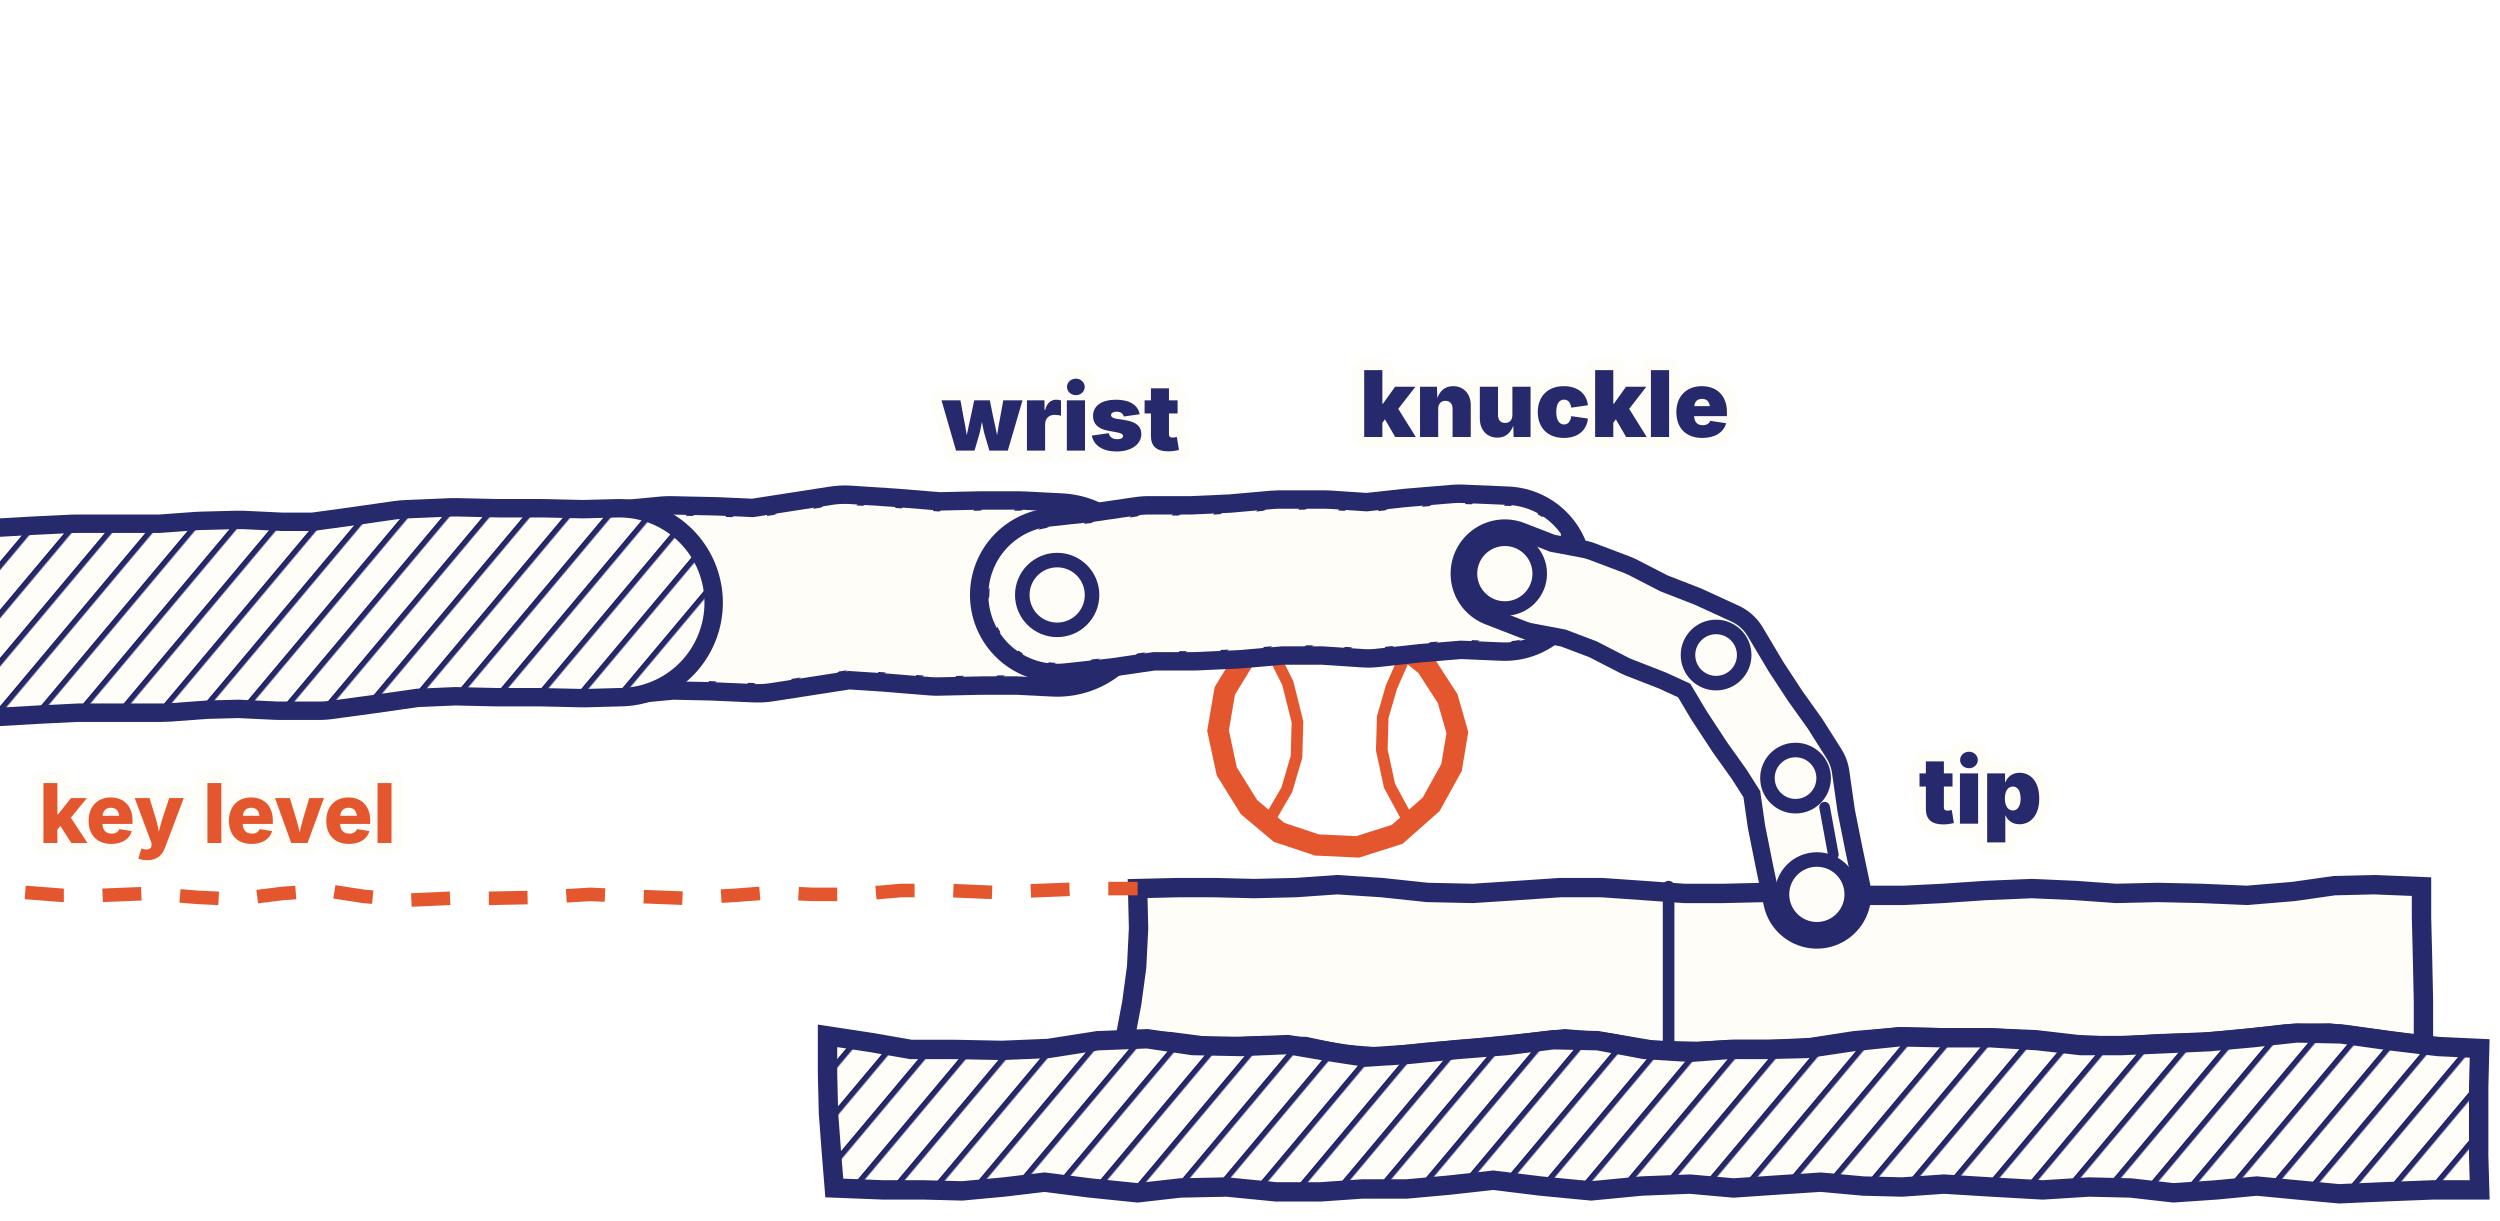
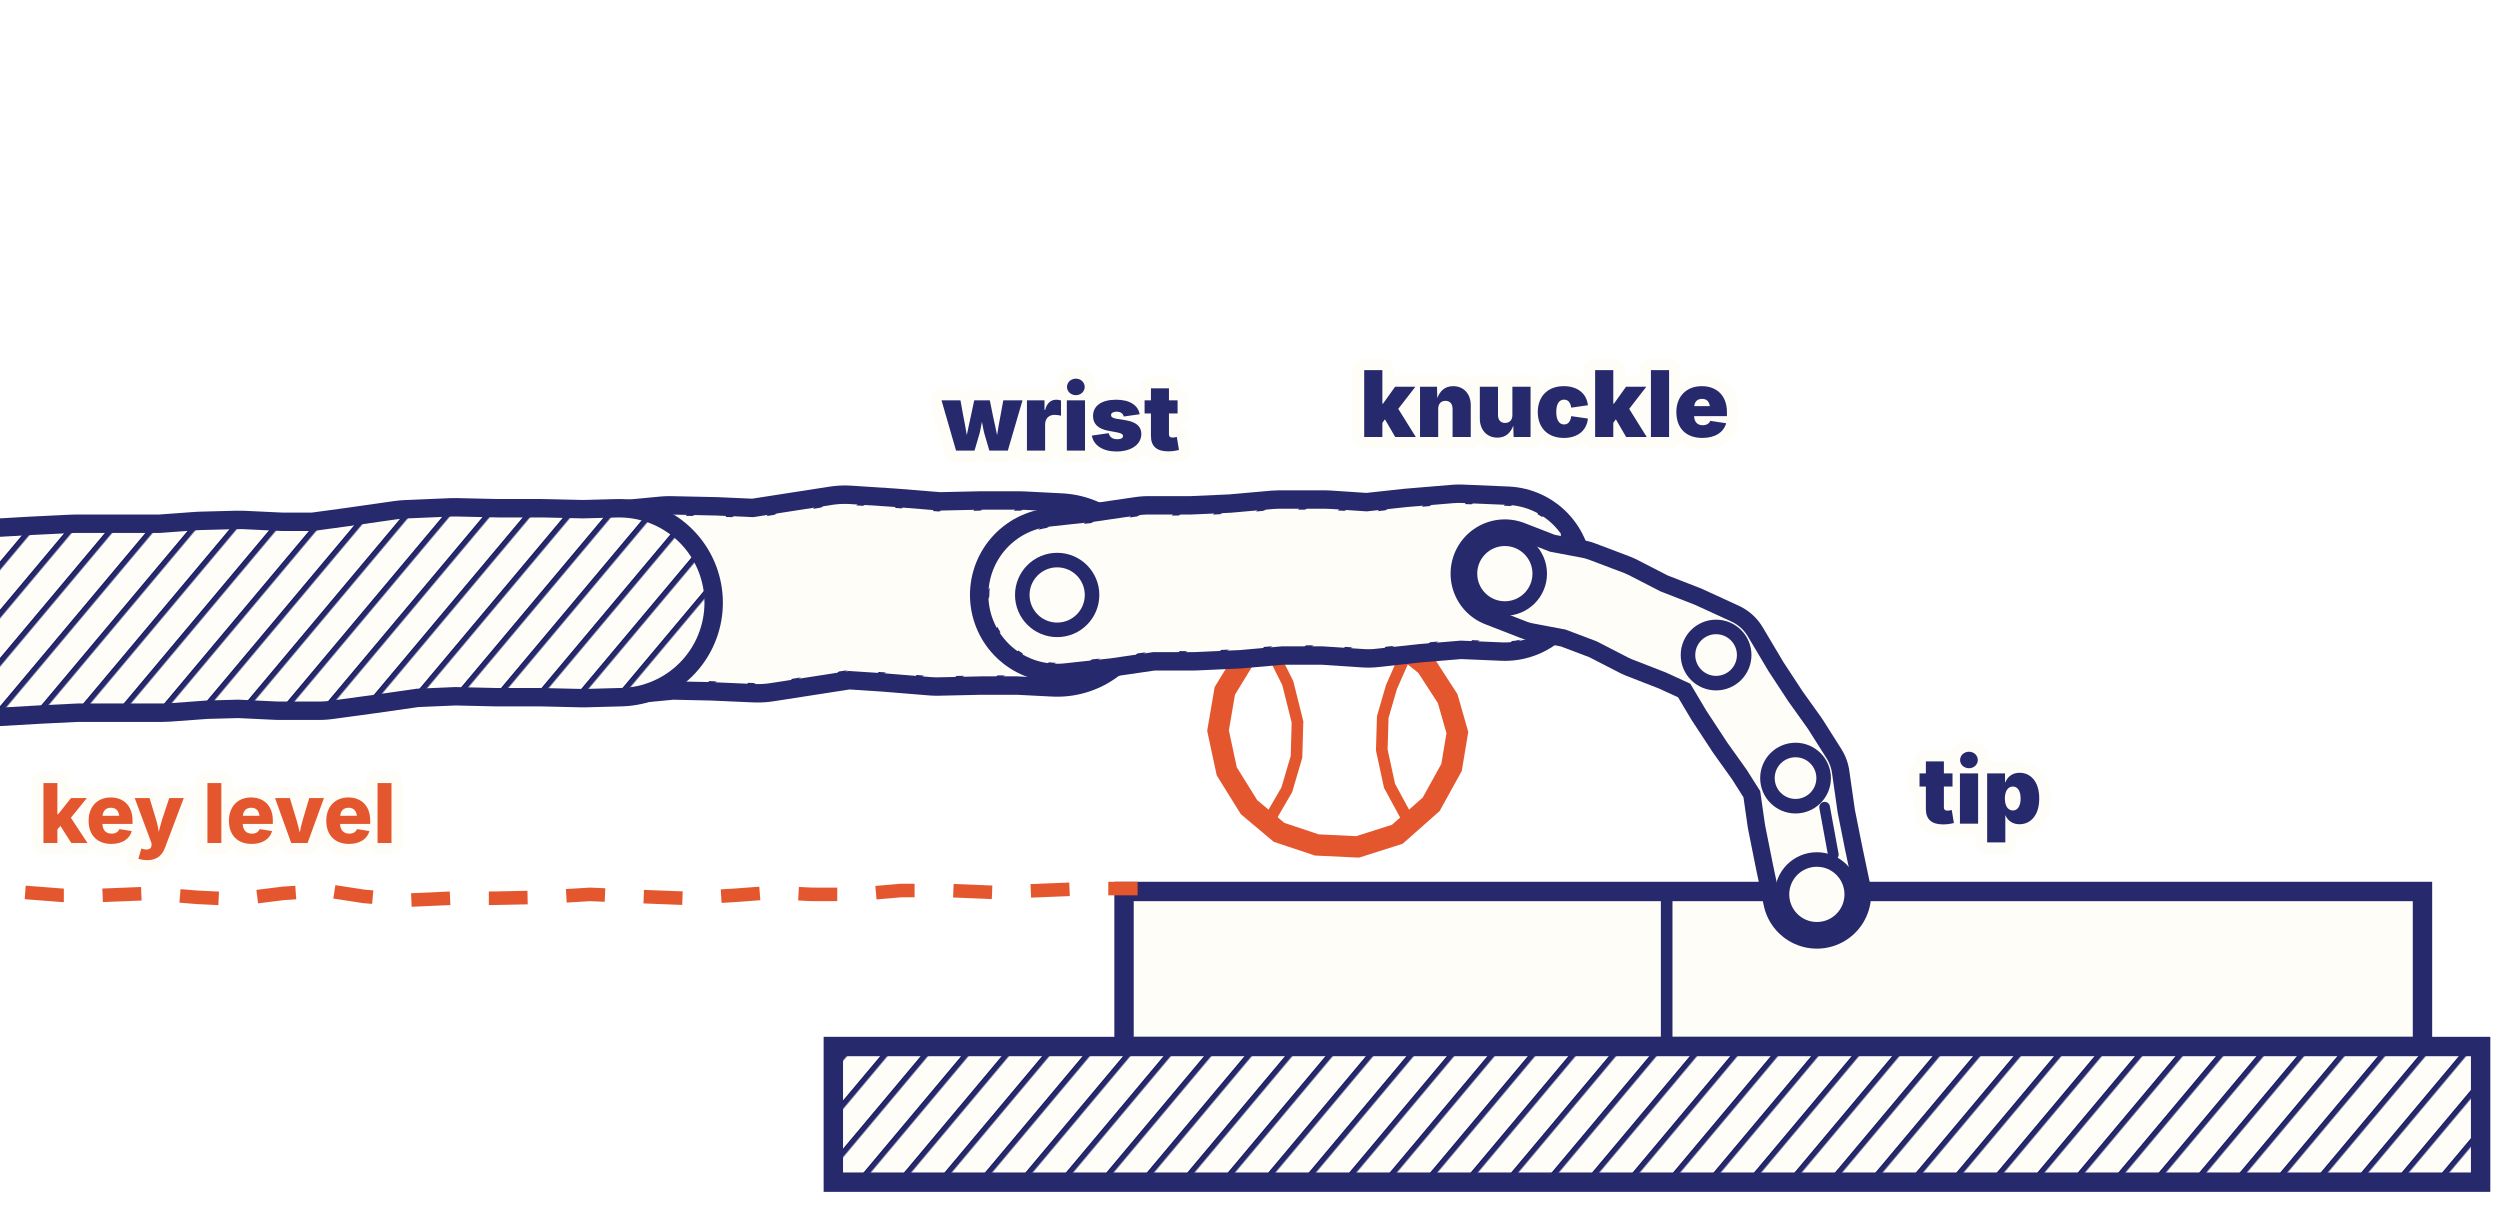
<svg xmlns="http://www.w3.org/2000/svg" viewBox="34 26 258 126" width="516" height="252">
  <defs>
    <pattern id="hphandgood20" width="3.2" height="3.2" patternUnits="userSpaceOnUse" patternTransform="rotate(40)">
      <rect width="3.2" height="3.2" fill="#fffdf7" />
      <line x1="0" y1="0" x2="0" y2="3.2" stroke="#26296b" stroke-width="1.15" />
    </pattern>
  </defs>
-   <path d="M151.4 117.7l4.2-.1 3.7 0 4.1.1 4.3-.1 4.3-.3 4.6.3 4.7.5 4.7.1 4.6-.3 4.4-.3 4.3 0 4.3.3 4.2.3 4.1 0 4.3-.1 4.7.2 5 .1 4.6 0 4-.2 4.4-.3 4.8-.2 4.5.2 4.2.3 4.3-.1 4.5.1 4.7.2 4.8-.4 4.2-.6 4.1-.1 4.9.2 0 3.2 .1 4 .1 4.6 0 4.6-5-.7-4.7-.6-4.5.1-4.4.5-4.2.4-4.3.1-4.5.3-4.1-.2-4.3-.5-4.8-.2-4.6 0-4.6-.1-4.7.4-4.5.7-4.1.2-3.8 0-3.9.2-4.4-.1-4.7-.8-4.5-.4-4.6.5-4.8.5-4.9.4-4.7.5-4-.3-3.8-.8-4.4-.1-4.9.2-4.6-.6-4.7-.3 .7-3.7 .5-3.7 .2-4z" fill="#fffdf7" stroke="#26296b" stroke-width="2" />
-   <g transform="translate(0.2 -0.5)">
-     <line x1="206.0" y1="118.0" x2="206.0" y2="134.0" stroke="#26296b" stroke-width="1.2" stroke-linecap="round" />
-   </g>
-   <path d="M119.4 132.9l4.6.7 4 .7 4.5 0 4.9.1 4.8-.2 5.1-.8 5.1-.2 4.7.7 5 .1 4.8-.2 4.1.7 3.9.6 4.6-.3 5-.5 5-.4 4.8-.6 4.6.1 4.8.9 4.7.3 4.1-.3 3.9 0 4.1-.1 4.7-.7 4.8-.5 4.7.1 4.8 0 4.8.3 4.4.5 4.3 0 4.6-.2 4.4-.2 4.4-.4 4.6-.5 4.6.1 5 .7 5 .6 4.3.2-.1 4 0 3.6 0 3.5 .1 3.5-4.9 0-5.1.2-4.5.2-4.3-.4-4.2-.4-4.2.4-4.4.3-4.4-.5-4.3-.1-4.8.3-5.3-.3-4.9-.3-4.3.3-4-.1-4.4-.4-4.6.3-4.4.3-4.5-.4-5 .2-5.2.5-5.2-.5-4.9-.6-4.5.5-4.4.4-4.6 0-4.3.3-4.6 0-5.1-.5-4.8.1-4.4.5-4.9-.5-4.7-.6-4.2.5-4.3.4-3.9-.1-4.2 0-5.1-.2-.3-3.7-.3-4-.1-4.1z" fill="url(#hphandgood20)" stroke="#26296b" stroke-width="2" />
+   <rect x="150" y="118" width="134" height="16" fill="#fffdf7" stroke="#26296b" stroke-width="2" />
+   <line x1="206.0" y1="118.0" x2="206.0" y2="134.0" stroke="#26296b" stroke-width="1.2" stroke-linecap="round" />
+   <path d="M120,134 L290,134 L290,148 L120,148 Z" fill="url(#hphandgood20)" stroke="#26296b" stroke-width="2" />
  <path d="M36.6 118.1l3.9.3 4 0 5-.2 4.8.4 4.1.2 4.8-.6 4.4-.3 3.9.6 4.5.4 4.5-.2 4.4 0 5-.1 5-.3 4.6.2 5.2.2 5.1-.3 4-.3 4 .2 4.6 0 4.6-.4 4.9 0 4.8.2 4.6-.2 5-.2 5.1 0" stroke="#e4572e" stroke-width="1.4" stroke-dasharray="4 4" fill="none" />
  <text stroke="#fffdf7" stroke-width="2.4" stroke-linejoin="round" paint-order="stroke" x="38" y="113" font-size="8.5" font-weight="800" fill="#e4572e" font-family="Inter,sans-serif">key level</text>
  <path d="M159.7 101.4l.9 4.2 2.3 3.7 3.1 2.6 3.9 1.3 4.2.2 4.1-1.3 3.5-3.1 2.1-3.8 .6-3.6-1-3.5-2.2-3.4-3-2.4-3.8-1.1-4.2-.6-4.2.7-3.4 2.4-2.2 3.6z" fill="none" stroke="#e4572e" stroke-width="2.2" />
  <path d="M164.9 92.5l2 4 1 4-.1 3.6-1 3.4-1.8 3.1M179.1 93.5l-1.5 3.4-.9 3.1-.1 3.4 .8 3.7 1.9 3.5" fill="none" stroke="#e4572e" stroke-width="1.2" />
  <path d="M22.7 91l4.3-.2 5.3-.4 5.2-.3 4.3-.2 4.4 0 4.8 0 4.1-.3 4-.1 4.2.2 4.1-.1 4.5-.7 5.1-.7 4.7 0 4.5 0 4.7.1 4.2.1 3.8-.3 4.2-.4 4.6.1 4.5.2 4.5-.7 4.5-.7 4.6.3 4.9.4 4.5-.1 4 0 3.9.2" fill="none" stroke="#26296b" stroke-width="21.0" stroke-linecap="round" stroke-linejoin="round" />
  <path d="M22.7 91l4.3-.2 5.3-.4 5.2-.3 4.3-.2 4.4 0 4.8 0 4.1-.3 4-.1 4.2.2 4.1-.1 4.5-.7 5.1-.7 4.7 0 4.5 0 4.7.1 4.2.1 3.8-.3 4.2-.4 4.6.1 4.5.2 4.5-.7 4.5-.7 4.6.3 4.9.4 4.5-.1 4 0 3.9.2" fill="none" stroke="url(#hphandgood20)" stroke-width="17.2" stroke-linecap="round" stroke-linejoin="round" />
  <path d="M22.7 91l4.3-.2 5.3-.4 5.2-.3 4.3-.2 4.4 0 4.8 0 4.1-.3 4-.1 4.2.2 4.1-.1 4.5-.7 5.1-.7 4.7 0 4.5 0 4.7.1 4.2.1 3.8-.3 4.2-.4 4.6.1 4.5.2 4.5-.7 4.5-.7 4.6.3 4.9.4 4.5-.1 4 0 3.9.2" fill="none" stroke="#fffdf7" stroke-width="17" stroke-linecap="round" stroke-linejoin="round" />
  <path d="M18.9 90.9l4.1-.1 4.3-.2 5.2-.3 5.2-.3 4.1-.2 4.3 0 4.7 0 4.1-.3 3.8-.1 4.2.2 4 0 4.4-.6 4.9-.7 4.7-.2 4.4.1 4.6 0 4.3.1 3.7-.1" fill="none" stroke="#26296b" stroke-width="21.4" stroke-linecap="round" stroke-linejoin="round" />
  <path d="M18.9 90.9l4.1-.1 4.3-.2 5.2-.3 5.2-.3 4.1-.2 4.3 0 4.7 0 4.1-.3 3.8-.1 4.2.2 4 0 4.4-.6 4.9-.7 4.7-.2 4.4.1 4.6 0 4.3.1 3.7-.1" fill="none" stroke="url(#hphandgood20)" stroke-width="17.6" stroke-linecap="round" stroke-linejoin="round" />
  <path d="M143.1 87.4l4.6-.5 4.8-.7 4.6 0 4.4-.2 4.5-.4 4.7 0 4.5.3 4.6-.5 4.8-.4 4.7.2" fill="none" stroke="#26296b" stroke-width="18.0" stroke-linecap="round" stroke-linejoin="round" />
  <path d="M143.1 87.4l4.6-.5 4.8-.7 4.6 0 4.4-.2 4.5-.4 4.7 0 4.5.3 4.6-.5 4.8-.4 4.7.2" fill="none" stroke="url(#hphandgood20)" stroke-width="14.2" stroke-linecap="round" stroke-linejoin="round" />
  <path d="M143.1 87.4l4.6-.5 4.8-.7 4.6 0 4.4-.2 4.5-.4 4.7 0 4.5.3 4.6-.5 4.8-.4 4.7.2" fill="none" stroke="#fffdf7" stroke-width="14" stroke-linecap="round" stroke-linejoin="round" />
  <path d="M189.3 85.2l3.6 1.4 3.7.7 3.7 1.4 3.5 1.8 3.6 1.4 3.7 1.7 2.2 3.7 2.1 3.2 2 2.8 1.9 3 .6 4.2 .8 4 .8 3.8" fill="none" stroke="#26296b" stroke-width="11.2" stroke-linecap="round" stroke-linejoin="round" />
  <path d="M189.3 85.2l3.6 1.4 3.7.7 3.7 1.4 3.5 1.8 3.6 1.4 3.7 1.7 2.2 3.7 2.1 3.2 2 2.8 1.9 3 .6 4.2 .8 4 .8 3.8" fill="none" stroke="url(#hphandgood20)" stroke-width="7.4" stroke-linecap="round" stroke-linejoin="round" />
  <path d="M189.3 85.2l3.6 1.4 3.7.7 3.7 1.4 3.5 1.8 3.6 1.4 3.7 1.7 2.2 3.7 2.1 3.2 2 2.8 1.9 3 .6 4.2 .8 4 .8 3.8" fill="none" stroke="#fffdf7" stroke-width="7.6" stroke-linecap="round" stroke-linejoin="round" />
  <g transform="translate(-0.5 0.6)">
    <line x1="222.8" y1="108.7" x2="223.7" y2="113.6" stroke="#26296b" stroke-width="1.1" stroke-linecap="round" />
  </g>
  <g transform="translate(-0.2 -0.3)">
    <circle cx="211.3" cy="93.9" r="2.9" fill="#fffdf7" stroke="#26296b" stroke-width="1.5" />
  </g>
  <g transform="translate(-0.6 0.1)">
    <circle cx="219.9" cy="106.2" r="2.9" fill="#fffdf7" stroke="#26296b" stroke-width="1.5" />
  </g>
  <g transform="translate(-0.4 0.9)">
    <circle cx="143.5" cy="86.5" r="3.6" fill="#fffdf7" stroke="#26296b" stroke-width="1.5" />
  </g>
  <g transform="translate(-0.1 1.1)">
    <circle cx="189.4" cy="84.1" r="3.6" fill="#fffdf7" stroke="#26296b" stroke-width="1.5" />
  </g>
  <g transform="translate(-0.5 0.3)">
    <circle cx="222.0" cy="118.0" r="3.6" fill="#fffdf7" stroke="#26296b" stroke-width="1.5" />
  </g>
  <text stroke="#fffdf7" stroke-width="2.4" stroke-linejoin="round" paint-order="stroke" x="143.5" y="72.5" text-anchor="middle" font-size="9.5" font-weight="900" fill="#26296b" font-family="Inter,sans-serif">wrist</text>
  <text stroke="#fffdf7" stroke-width="2.4" stroke-linejoin="round" paint-order="stroke" x="193.4" y="71.1" text-anchor="middle" font-size="9.5" font-weight="900" fill="#26296b" font-family="Inter,sans-serif">knuckle</text>
  <text stroke="#fffdf7" stroke-width="2.4" stroke-linejoin="round" paint-order="stroke" x="232.0" y="111.0" text-anchor="start" font-size="9.5" font-weight="900" fill="#26296b" font-family="Inter,sans-serif">tip</text>
</svg>
